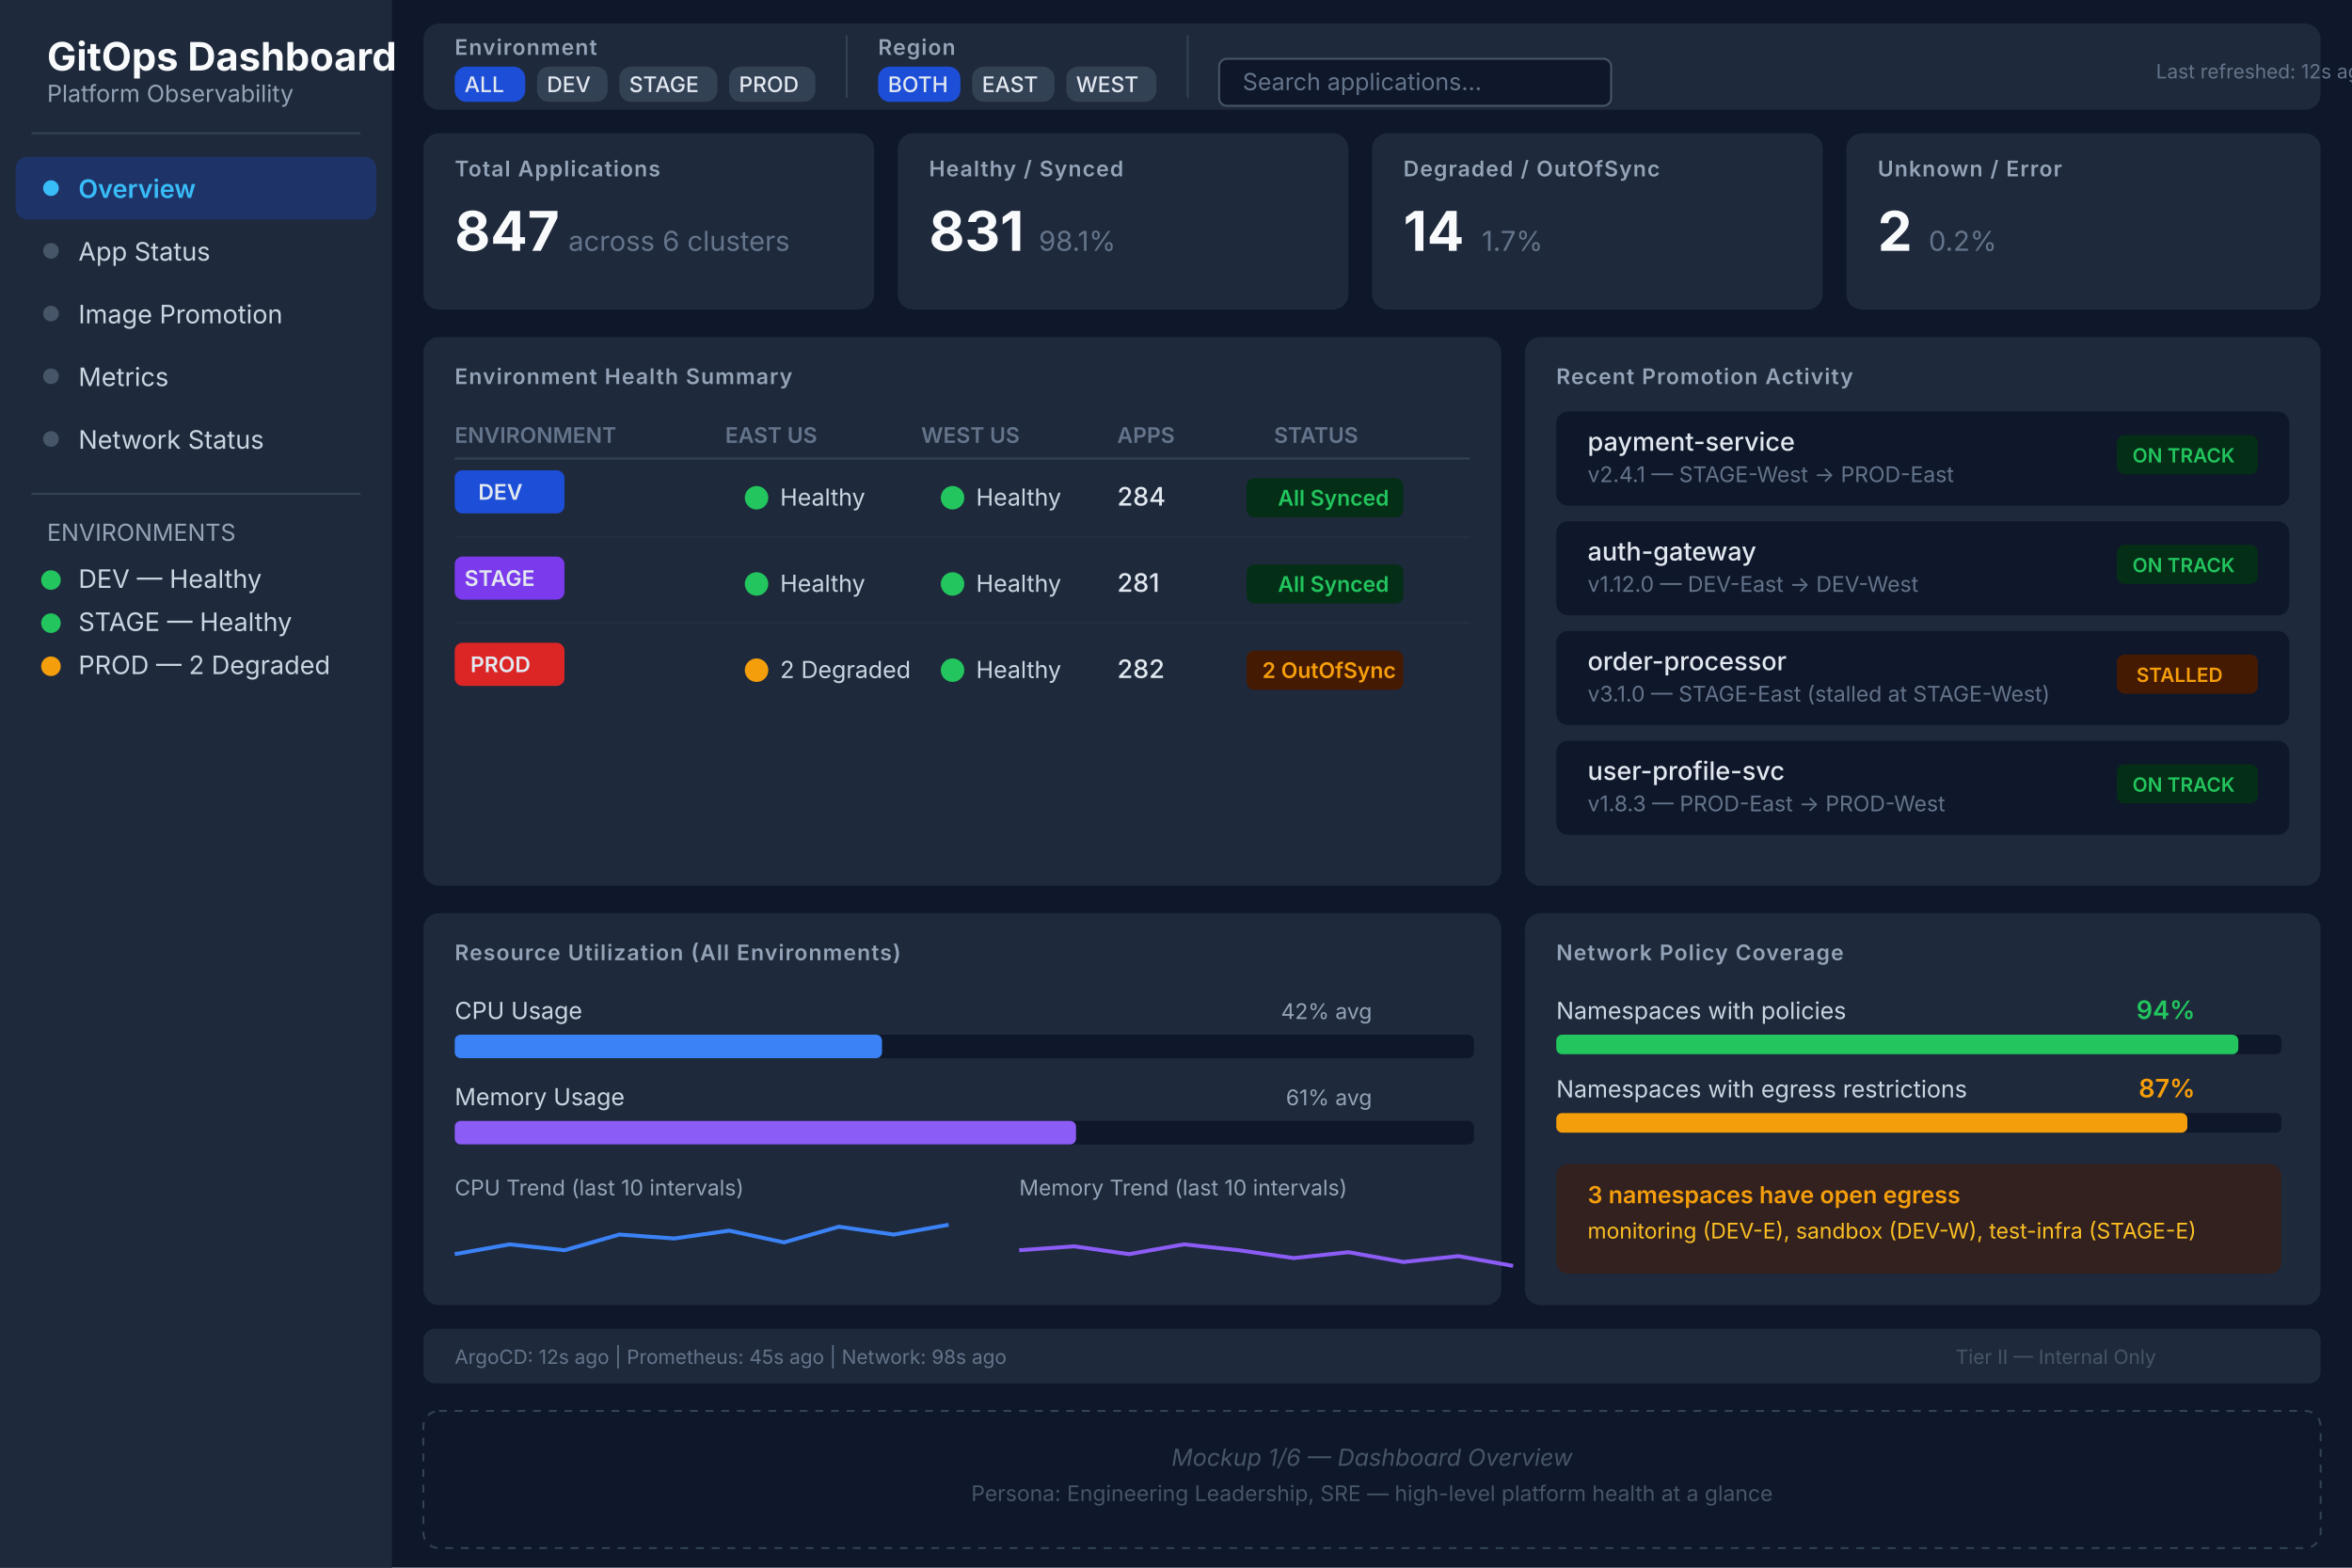
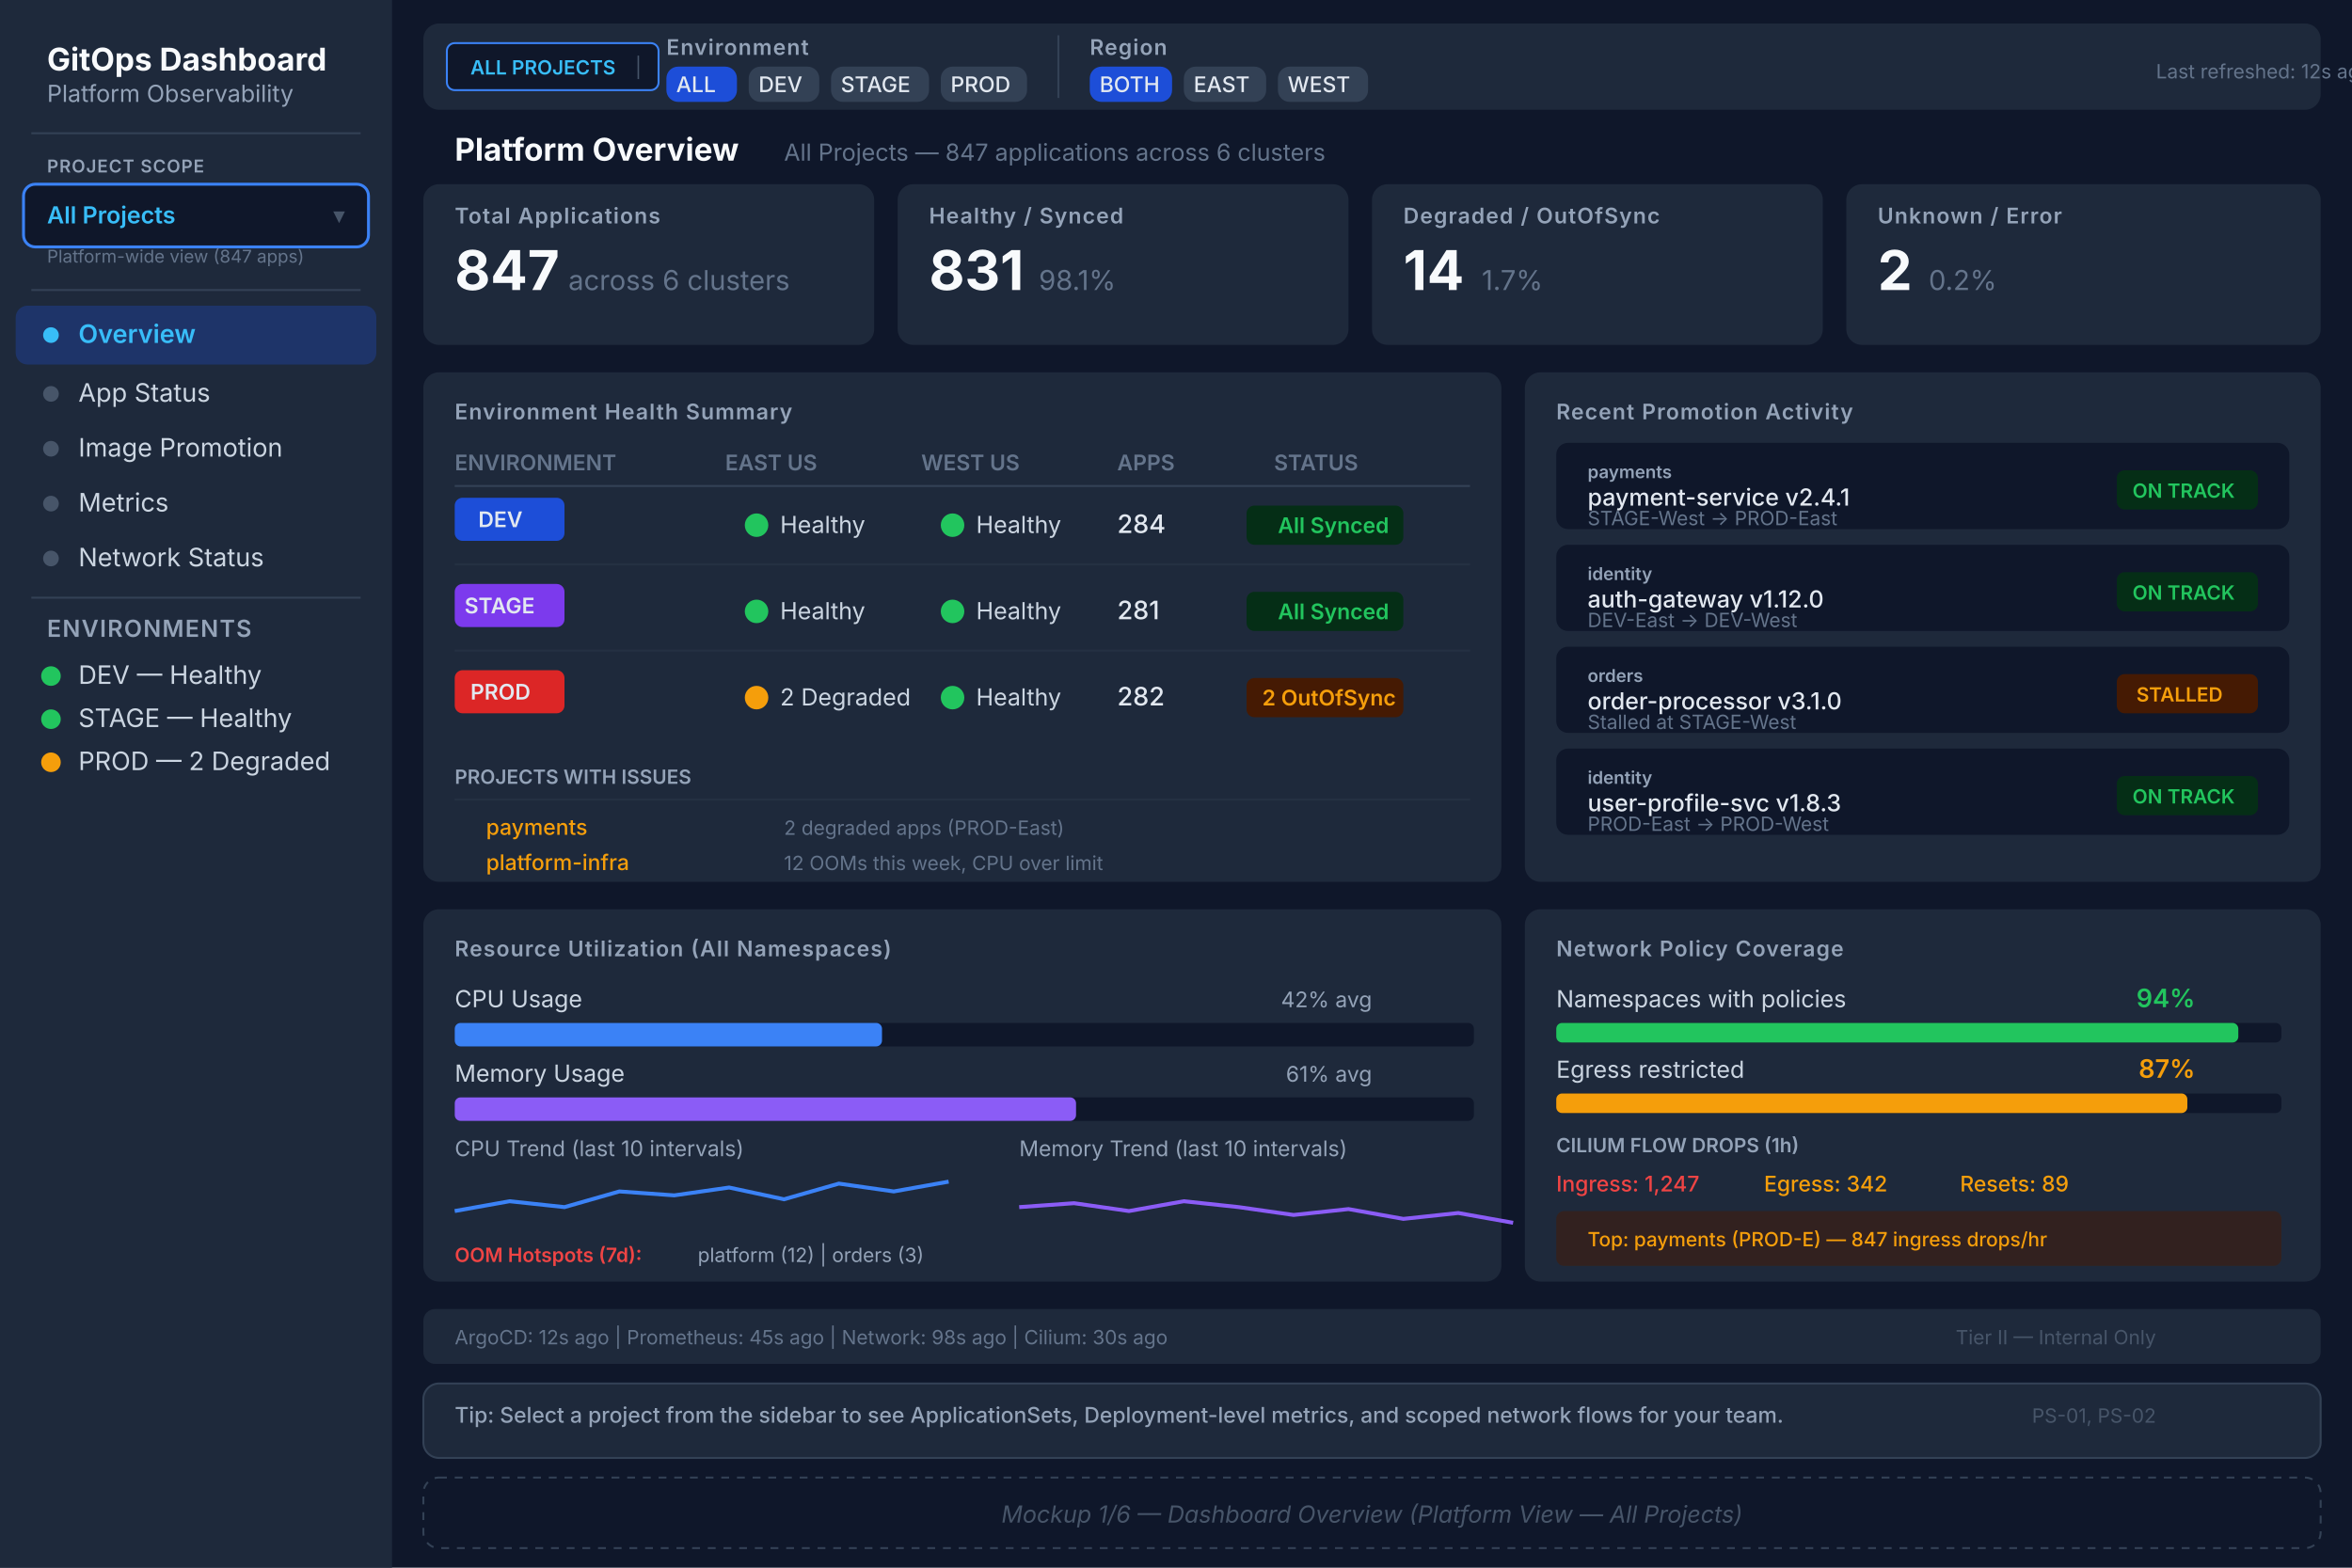
<svg xmlns="http://www.w3.org/2000/svg" viewBox="0 0 1200 800" font-family="Inter, -apple-system, sans-serif">
  <defs>
    <style>
      .bg { fill: #0f172a; }
      .sidebar { fill: #1e293b; }
      .card { fill: #1e293b; rx: 8; }
      .card-header { fill: #94a3b8; font-size: 11px; font-weight: 600; text-transform: uppercase; letter-spacing: 0.05em; }
      .title { fill: #f8fafc; font-size: 20px; font-weight: 700; }
      .subtitle { fill: #94a3b8; font-size: 12px; }
      .nav-item { fill: #cbd5e1; font-size: 13px; }
      .nav-active { fill: #38bdf8; font-size: 13px; font-weight: 600; }
      .stat-value { fill: #f8fafc; font-size: 28px; font-weight: 700; }
-       .stat-label { fill: #94a3b8; font-size: 11px; }
-       .green { fill: #22c55e; }
-       .amber { fill: #f59e0b; }
-       .red { fill: #ef4444; }
-       .blue { fill: #3b82f6; }
-       .green-bg { fill: #052e16; }
-       .amber-bg { fill: #451a03; }
-       .red-bg { fill: #450a0a; }
-       .badge { font-size: 10px; font-weight: 600; }
+       .divider { stroke: #334155; stroke-width: 1; }
      .filter-bg { fill: #334155; rx: 6; }
      .filter-active { fill: #1d4ed8; rx: 6; }
      .filter-text { fill: #e2e8f0; font-size: 11px; font-weight: 500; }
-       .divider { stroke: #334155; stroke-width: 1; }
      .timestamp { fill: #64748b; font-size: 10px; }
    </style>
  </defs>
  <rect width="1200" height="800" class="bg" />
  <rect x="0" y="0" width="200" height="800" class="sidebar" />
-   <text x="24" y="36" class="title" font-size="16">GitOps Dashboard</text>
+   <text x="24" y="36" fill="#f8fafc" font-size="16" font-weight="700">GitOps Dashboard</text>
  <text x="24" y="52" class="subtitle">Platform Observability</text>
  <line x1="16" y1="68" x2="184" y2="68" class="divider" />
-   <rect x="8" y="80" width="184" height="32" fill="#1d4ed8" rx="6" opacity="0.3" />
-   <text x="40" y="101" class="nav-active">Overview</text>
-   <circle cx="26" cy="96" r="4" fill="#38bdf8" />
-   <text x="40" y="133" class="nav-item">App Status</text>
-   <circle cx="26" cy="128" r="4" fill="#475569" />
-   <text x="40" y="165" class="nav-item">Image Promotion</text>
-   <circle cx="26" cy="160" r="4" fill="#475569" />
-   <text x="40" y="197" class="nav-item">Metrics</text>
-   <circle cx="26" cy="192" r="4" fill="#475569" />
-   <text x="40" y="229" class="nav-item">Network Status</text>
-   <circle cx="26" cy="224" r="4" fill="#475569" />
-   <line x1="16" y1="252" x2="184" y2="252" class="divider" />
-   <text x="24" y="276" class="subtitle">ENVIRONMENTS</text>
-   <circle cx="26" cy="296" r="5" class="green" />
-   <text x="40" y="300" class="nav-item" font-size="12">DEV — Healthy</text>
-   <circle cx="26" cy="318" r="5" class="green" />
-   <text x="40" y="322" class="nav-item" font-size="12">STAGE — Healthy</text>
-   <circle cx="26" cy="340" r="5" class="amber" />
-   <text x="40" y="344" class="nav-item" font-size="12">PROD — 2 Degraded</text>
+   <text x="24" y="88" fill="#94a3b8" font-size="9" font-weight="600" letter-spacing="0.05em">PROJECT SCOPE</text>
+   <rect x="12" y="94" width="176" height="32" fill="#0f172a" rx="6" stroke="#3b82f6" stroke-width="1.5" />
+   <text x="24" y="114" fill="#38bdf8" font-size="12" font-weight="600">All Projects</text>
+   <text x="170" y="114" fill="#475569" font-size="12">▾</text>
+   <text x="24" y="134" fill="#64748b" font-size="9">Platform-wide view (847 apps)</text>
+   <line x1="16" y1="148" x2="184" y2="148" class="divider" />
+   <rect x="8" y="156" width="184" height="30" fill="#1d4ed8" rx="6" opacity="0.3" />
+   <text x="40" y="175" class="nav-active">Overview</text>
+   <circle cx="26" cy="171" r="4" fill="#38bdf8" />
+   <text x="40" y="205" class="nav-item">App Status</text>
+   <circle cx="26" cy="201" r="4" fill="#475569" />
+   <text x="40" y="233" class="nav-item">Image Promotion</text>
+   <circle cx="26" cy="229" r="4" fill="#475569" />
+   <text x="40" y="261" class="nav-item">Metrics</text>
+   <circle cx="26" cy="257" r="4" fill="#475569" />
+   <text x="40" y="289" class="nav-item">Network Status</text>
+   <circle cx="26" cy="285" r="4" fill="#475569" />
+   <line x1="16" y1="305" x2="184" y2="305" class="divider" />
+   <text x="24" y="325" class="subtitle" font-size="9" font-weight="600" letter-spacing="0.05em">ENVIRONMENTS</text>
+   <circle cx="26" cy="345" r="5" fill="#22c55e" />
+   <text x="40" y="349" class="nav-item" font-size="12">DEV — Healthy</text>
+   <circle cx="26" cy="367" r="5" fill="#22c55e" />
+   <text x="40" y="371" class="nav-item" font-size="12">STAGE — Healthy</text>
+   <circle cx="26" cy="389" r="5" fill="#f59e0b" />
+   <text x="40" y="393" class="nav-item" font-size="12">PROD — 2 Degraded</text>
  <rect x="216" y="12" width="968" height="44" fill="#1e293b" rx="8" />
-   <text x="232" y="28" class="card-header">Environment</text>
-   <rect x="232" y="34" width="36" height="18" class="filter-active" />
-   <text x="237" y="47" class="filter-text">ALL</text>
-   <rect x="274" y="34" width="36" height="18" class="filter-bg" />
-   <text x="279" y="47" class="filter-text">DEV</text>
-   <rect x="316" y="34" width="50" height="18" class="filter-bg" />
-   <text x="321" y="47" class="filter-text">STAGE</text>
-   <rect x="372" y="34" width="44" height="18" class="filter-bg" />
-   <text x="377" y="47" class="filter-text">PROD</text>
-   <line x1="432" y1="18" x2="432" y2="50" class="divider" />
-   <text x="448" y="28" class="card-header">Region</text>
-   <rect x="448" y="34" width="42" height="18" class="filter-active" />
-   <text x="453" y="47" class="filter-text">BOTH</text>
-   <rect x="496" y="34" width="42" height="18" class="filter-bg" />
-   <text x="501" y="47" class="filter-text">EAST</text>
-   <rect x="544" y="34" width="46" height="18" class="filter-bg" />
-   <text x="549" y="47" class="filter-text">WEST</text>
-   <line x1="606" y1="18" x2="606" y2="50" class="divider" />
-   <rect x="622" y="30" width="200" height="24" fill="#0f172a" rx="4" stroke="#475569" stroke-width="1" />
-   <text x="634" y="46" fill="#64748b" font-size="12">Search applications...</text>
+   <rect x="228" y="22" width="108" height="24" fill="#0f172a" rx="4" stroke="#3b82f6" stroke-width="1" />
+   <text x="240" y="38" fill="#38bdf8" font-size="10" font-weight="600">ALL PROJECTS</text>
+   <text x="324" y="38" fill="#475569" font-size="10">|</text>
+   <text x="340" y="28" class="card-header">Environment</text>
+   <rect x="340" y="34" width="36" height="18" class="filter-active" />
+   <text x="345" y="47" class="filter-text">ALL</text>
+   <rect x="382" y="34" width="36" height="18" class="filter-bg" />
+   <text x="387" y="47" class="filter-text">DEV</text>
+   <rect x="424" y="34" width="50" height="18" class="filter-bg" />
+   <text x="429" y="47" class="filter-text">STAGE</text>
+   <rect x="480" y="34" width="44" height="18" class="filter-bg" />
+   <text x="485" y="47" class="filter-text">PROD</text>
+   <line x1="540" y1="18" x2="540" y2="50" class="divider" />
+   <text x="556" y="28" class="card-header">Region</text>
+   <rect x="556" y="34" width="42" height="18" class="filter-active" />
+   <text x="561" y="47" class="filter-text">BOTH</text>
+   <rect x="604" y="34" width="42" height="18" class="filter-bg" />
+   <text x="609" y="47" class="filter-text">EAST</text>
+   <rect x="652" y="34" width="46" height="18" class="filter-bg" />
+   <text x="657" y="47" class="filter-text">WEST</text>
  <text x="1100" y="40" class="timestamp">Last refreshed: 12s ago</text>
-   <rect x="216" y="68" width="230" height="90" class="card" rx="8" />
-   <text x="232" y="90" class="card-header">Total Applications</text>
-   <text x="232" y="128" class="stat-value">847</text>
-   <text x="290" y="128" fill="#64748b" font-size="14">across 6 clusters</text>
-   <rect x="458" y="68" width="230" height="90" class="card" rx="8" />
-   <text x="474" y="90" class="card-header">Healthy / Synced</text>
-   <text x="474" y="128" class="stat-value" fill="#22c55e">831</text>
-   <text x="530" y="128" fill="#64748b" font-size="14">98.1%</text>
-   <rect x="700" y="68" width="230" height="90" class="card" rx="8" />
-   <text x="716" y="90" class="card-header">Degraded / OutOfSync</text>
-   <text x="716" y="128" class="stat-value" fill="#f59e0b">14</text>
-   <text x="756" y="128" fill="#64748b" font-size="14">1.7%</text>
-   <rect x="942" y="68" width="242" height="90" class="card" rx="8" />
-   <text x="958" y="90" class="card-header">Unknown / Error</text>
-   <text x="958" y="128" class="stat-value" fill="#ef4444">2</text>
-   <text x="984" y="128" fill="#64748b" font-size="14">0.2%</text>
-   <rect x="216" y="172" width="550" height="280" class="card" rx="8" />
-   <text x="232" y="196" class="card-header">Environment Health Summary</text>
-   <text x="232" y="226" fill="#64748b" font-size="11" font-weight="600">ENVIRONMENT</text>
-   <text x="370" y="226" fill="#64748b" font-size="11" font-weight="600">EAST US</text>
-   <text x="470" y="226" fill="#64748b" font-size="11" font-weight="600">WEST US</text>
-   <text x="570" y="226" fill="#64748b" font-size="11" font-weight="600">APPS</text>
-   <text x="650" y="226" fill="#64748b" font-size="11" font-weight="600">STATUS</text>
-   <line x1="232" y1="234" x2="750" y2="234" class="divider" />
-   <rect x="232" y="240" width="56" height="22" fill="#1d4ed8" rx="4" />
-   <text x="244" y="255" fill="#e2e8f0" font-size="11" font-weight="600">DEV</text>
-   <circle cx="386" cy="254" r="6" class="green" />
-   <text x="398" y="258" fill="#cbd5e1" font-size="12">Healthy</text>
-   <circle cx="486" cy="254" r="6" class="green" />
-   <text x="498" y="258" fill="#cbd5e1" font-size="12">Healthy</text>
-   <text x="570" y="258" fill="#e2e8f0" font-size="13" font-weight="500">284</text>
-   <rect x="636" y="244" width="80" height="20" fill="#052e16" rx="4" />
-   <text x="652" y="258" fill="#22c55e" font-size="11" font-weight="600">All Synced</text>
-   <line x1="232" y1="274" x2="750" y2="274" class="divider" opacity="0.3" />
-   <rect x="232" y="284" width="56" height="22" fill="#7c3aed" rx="4" />
-   <text x="237" y="299" fill="#e2e8f0" font-size="11" font-weight="600">STAGE</text>
-   <circle cx="386" cy="298" r="6" class="green" />
-   <text x="398" y="302" fill="#cbd5e1" font-size="12">Healthy</text>
-   <circle cx="486" cy="298" r="6" class="green" />
-   <text x="498" y="302" fill="#cbd5e1" font-size="12">Healthy</text>
-   <text x="570" y="302" fill="#e2e8f0" font-size="13" font-weight="500">281</text>
-   <rect x="636" y="288" width="80" height="20" fill="#052e16" rx="4" />
-   <text x="652" y="302" fill="#22c55e" font-size="11" font-weight="600">All Synced</text>
-   <line x1="232" y1="318" x2="750" y2="318" class="divider" opacity="0.3" />
-   <rect x="232" y="328" width="56" height="22" fill="#dc2626" rx="4" />
-   <text x="240" y="343" fill="#e2e8f0" font-size="11" font-weight="600">PROD</text>
-   <circle cx="386" cy="342" r="6" class="amber" />
-   <text x="398" y="346" fill="#cbd5e1" font-size="12">2 Degraded</text>
-   <circle cx="486" cy="342" r="6" class="green" />
-   <text x="498" y="346" fill="#cbd5e1" font-size="12">Healthy</text>
-   <text x="570" y="346" fill="#e2e8f0" font-size="13" font-weight="500">282</text>
-   <rect x="636" y="332" width="80" height="20" fill="#451a03" rx="4" />
-   <text x="644" y="346" fill="#f59e0b" font-size="11" font-weight="600">2 OutOfSync</text>
-   <rect x="778" y="172" width="406" height="280" class="card" rx="8" />
-   <text x="794" y="196" class="card-header">Recent Promotion Activity</text>
-   <rect x="794" y="210" width="374" height="48" fill="#0f172a" rx="6" />
-   <text x="810" y="230" fill="#e2e8f0" font-size="13" font-weight="500">payment-service</text>
-   <text x="810" y="246" fill="#64748b" font-size="11">v2.4.1 — STAGE-West → PROD-East</text>
-   <rect x="1080" y="222" width="72" height="20" fill="#052e16" rx="4" />
-   <text x="1088" y="236" fill="#22c55e" font-size="10" font-weight="600">ON TRACK</text>
-   <rect x="794" y="266" width="374" height="48" fill="#0f172a" rx="6" />
-   <text x="810" y="286" fill="#e2e8f0" font-size="13" font-weight="500">auth-gateway</text>
-   <text x="810" y="302" fill="#64748b" font-size="11">v1.12.0 — DEV-East → DEV-West</text>
-   <rect x="1080" y="278" width="72" height="20" fill="#052e16" rx="4" />
-   <text x="1088" y="292" fill="#22c55e" font-size="10" font-weight="600">ON TRACK</text>
-   <rect x="794" y="322" width="374" height="48" fill="#0f172a" rx="6" />
-   <text x="810" y="342" fill="#e2e8f0" font-size="13" font-weight="500">order-processor</text>
-   <text x="810" y="358" fill="#64748b" font-size="11">v3.1.0 — STAGE-East (stalled at STAGE-West)</text>
-   <rect x="1080" y="334" width="72" height="20" fill="#451a03" rx="4" />
-   <text x="1090" y="348" fill="#f59e0b" font-size="10" font-weight="600">STALLED</text>
-   <rect x="794" y="378" width="374" height="48" fill="#0f172a" rx="6" />
-   <text x="810" y="398" fill="#e2e8f0" font-size="13" font-weight="500">user-profile-svc</text>
-   <text x="810" y="414" fill="#64748b" font-size="11">v1.8.3 — PROD-East → PROD-West</text>
-   <rect x="1080" y="390" width="72" height="20" fill="#052e16" rx="4" />
-   <text x="1088" y="404" fill="#22c55e" font-size="10" font-weight="600">ON TRACK</text>
-   <rect x="216" y="466" width="550" height="200" class="card" rx="8" />
-   <text x="232" y="490" class="card-header">Resource Utilization (All Environments)</text>
-   <text x="232" y="520" fill="#cbd5e1" font-size="12">CPU Usage</text>
-   <text x="700" y="520" fill="#94a3b8" font-size="11" text-anchor="end">42% avg</text>
-   <rect x="232" y="528" width="520" height="12" fill="#0f172a" rx="3" />
-   <rect x="232" y="528" width="218" height="12" fill="#3b82f6" rx="3" />
-   <text x="232" y="564" fill="#cbd5e1" font-size="12">Memory Usage</text>
-   <text x="700" y="564" fill="#94a3b8" font-size="11" text-anchor="end">61% avg</text>
-   <rect x="232" y="572" width="520" height="12" fill="#0f172a" rx="3" />
-   <rect x="232" y="572" width="317" height="12" fill="#8b5cf6" rx="3" />
-   <text x="232" y="610" fill="#94a3b8" font-size="11">CPU Trend (last 10 intervals)</text>
-   <polyline points="232,640 260,635 288,638 316,630 344,632 372,628 400,634 428,626 456,630 484,625" fill="none" stroke="#3b82f6" stroke-width="2" />
-   <text x="520" y="610" fill="#94a3b8" font-size="11">Memory Trend (last 10 intervals)</text>
-   <polyline points="520,638 548,636 576,640 604,635 632,638 660,642 688,639 716,644 744,641 772,646" fill="none" stroke="#8b5cf6" stroke-width="2" />
-   <rect x="778" y="466" width="406" height="200" class="card" rx="8" />
-   <text x="794" y="490" class="card-header">Network Policy Coverage</text>
-   <text x="794" y="520" fill="#cbd5e1" font-size="12">Namespaces with policies</text>
-   <text x="1120" y="520" fill="#22c55e" font-size="13" font-weight="600" text-anchor="end">94%</text>
-   <rect x="794" y="528" width="370" height="10" fill="#0f172a" rx="3" />
-   <rect x="794" y="528" width="348" height="10" fill="#22c55e" rx="3" />
-   <text x="794" y="560" fill="#cbd5e1" font-size="12">Namespaces with egress restrictions</text>
-   <text x="1120" y="560" fill="#f59e0b" font-size="13" font-weight="600" text-anchor="end">87%</text>
-   <rect x="794" y="568" width="370" height="10" fill="#0f172a" rx="3" />
-   <rect x="794" y="568" width="322" height="10" fill="#f59e0b" rx="3" />
-   <rect x="794" y="594" width="370" height="56" fill="#451a03" rx="6" opacity="0.5" />
-   <text x="810" y="614" fill="#f59e0b" font-size="12" font-weight="600">3 namespaces have open egress</text>
-   <text x="810" y="632" fill="#fbbf24" font-size="11">monitoring (DEV-E), sandbox (DEV-W), test-infra (STAGE-E)</text>
-   <rect x="216" y="678" width="968" height="28" fill="#1e293b" rx="6" />
-   <text x="232" y="696" fill="#64748b" font-size="10">ArgoCD: 12s ago | Prometheus: 45s ago | Network: 98s ago</text>
-   <text x="1100" y="696" fill="#475569" font-size="10" text-anchor="end">Tier II — Internal Only</text>
-   <rect x="216" y="720" width="968" height="70" fill="none" stroke="#334155" stroke-width="1" stroke-dasharray="4" rx="8" />
-   <text x="700" y="748" fill="#475569" font-size="12" text-anchor="middle" font-style="italic">Mockup 1/6 — Dashboard Overview</text>
-   <text x="700" y="766" fill="#475569" font-size="11" text-anchor="middle">Persona: Engineering Leadership, SRE — high-level platform health at a glance</text>
+   <text x="232" y="82" fill="#f8fafc" font-size="16" font-weight="700">Platform Overview</text>
+   <text x="400" y="82" fill="#64748b" font-size="12">All Projects — 847 applications across 6 clusters</text>
+   <rect x="216" y="94" width="230" height="82" class="card" rx="8" />
+   <text x="232" y="114" class="card-header">Total Applications</text>
+   <text x="232" y="148" class="stat-value">847</text>
+   <text x="290" y="148" fill="#64748b" font-size="14">across 6 clusters</text>
+   <rect x="458" y="94" width="230" height="82" class="card" rx="8" />
+   <text x="474" y="114" class="card-header">Healthy / Synced</text>
+   <text x="474" y="148" class="stat-value" fill="#22c55e">831</text>
+   <text x="530" y="148" fill="#64748b" font-size="14">98.1%</text>
+   <rect x="700" y="94" width="230" height="82" class="card" rx="8" />
+   <text x="716" y="114" class="card-header">Degraded / OutOfSync</text>
+   <text x="716" y="148" class="stat-value" fill="#f59e0b">14</text>
+   <text x="756" y="148" fill="#64748b" font-size="14">1.7%</text>
+   <rect x="942" y="94" width="242" height="82" class="card" rx="8" />
+   <text x="958" y="114" class="card-header">Unknown / Error</text>
+   <text x="958" y="148" class="stat-value" fill="#ef4444">2</text>
+   <text x="984" y="148" fill="#64748b" font-size="14">0.2%</text>
+   <rect x="216" y="190" width="550" height="260" class="card" rx="8" />
+   <text x="232" y="214" class="card-header">Environment Health Summary</text>
+   <text x="232" y="240" fill="#64748b" font-size="11" font-weight="600">ENVIRONMENT</text>
+   <text x="370" y="240" fill="#64748b" font-size="11" font-weight="600">EAST US</text>
+   <text x="470" y="240" fill="#64748b" font-size="11" font-weight="600">WEST US</text>
+   <text x="570" y="240" fill="#64748b" font-size="11" font-weight="600">APPS</text>
+   <text x="650" y="240" fill="#64748b" font-size="11" font-weight="600">STATUS</text>
+   <line x1="232" y1="248" x2="750" y2="248" class="divider" />
+   <rect x="232" y="254" width="56" height="22" fill="#1d4ed8" rx="4" />
+   <text x="244" y="269" fill="#e2e8f0" font-size="11" font-weight="600">DEV</text>
+   <circle cx="386" cy="268" r="6" fill="#22c55e" />
+   <text x="398" y="272" fill="#cbd5e1" font-size="12">Healthy</text>
+   <circle cx="486" cy="268" r="6" fill="#22c55e" />
+   <text x="498" y="272" fill="#cbd5e1" font-size="12">Healthy</text>
+   <text x="570" y="272" fill="#e2e8f0" font-size="13" font-weight="500">284</text>
+   <rect x="636" y="258" width="80" height="20" fill="#052e16" rx="4" />
+   <text x="652" y="272" fill="#22c55e" font-size="11" font-weight="600">All Synced</text>
+   <line x1="232" y1="288" x2="750" y2="288" class="divider" opacity="0.3" />
+   <rect x="232" y="298" width="56" height="22" fill="#7c3aed" rx="4" />
+   <text x="237" y="313" fill="#e2e8f0" font-size="11" font-weight="600">STAGE</text>
+   <circle cx="386" cy="312" r="6" fill="#22c55e" />
+   <text x="398" y="316" fill="#cbd5e1" font-size="12">Healthy</text>
+   <circle cx="486" cy="312" r="6" fill="#22c55e" />
+   <text x="498" y="316" fill="#cbd5e1" font-size="12">Healthy</text>
+   <text x="570" y="316" fill="#e2e8f0" font-size="13" font-weight="500">281</text>
+   <rect x="636" y="302" width="80" height="20" fill="#052e16" rx="4" />
+   <text x="652" y="316" fill="#22c55e" font-size="11" font-weight="600">All Synced</text>
+   <line x1="232" y1="332" x2="750" y2="332" class="divider" opacity="0.3" />
+   <rect x="232" y="342" width="56" height="22" fill="#dc2626" rx="4" />
+   <text x="240" y="357" fill="#e2e8f0" font-size="11" font-weight="600">PROD</text>
+   <circle cx="386" cy="356" r="6" fill="#f59e0b" />
+   <text x="398" y="360" fill="#cbd5e1" font-size="12">2 Degraded</text>
+   <circle cx="486" cy="356" r="6" fill="#22c55e" />
+   <text x="498" y="360" fill="#cbd5e1" font-size="12">Healthy</text>
+   <text x="570" y="360" fill="#e2e8f0" font-size="13" font-weight="500">282</text>
+   <rect x="636" y="346" width="80" height="20" fill="#451a03" rx="4" />
+   <text x="644" y="360" fill="#f59e0b" font-size="11" font-weight="600">2 OutOfSync</text>
+   <text x="232" y="400" fill="#94a3b8" font-size="10" font-weight="600">PROJECTS WITH ISSUES</text>
+   <line x1="232" y1="408" x2="750" y2="408" class="divider" opacity="0.3" />
+   <text x="248" y="426" fill="#f59e0b" font-size="11" font-weight="500">payments</text>
+   <text x="400" y="426" fill="#64748b" font-size="10">2 degraded apps (PROD-East)</text>
+   <text x="248" y="444" fill="#f59e0b" font-size="11" font-weight="500">platform-infra</text>
+   <text x="400" y="444" fill="#64748b" font-size="10">12 OOMs this week, CPU over limit</text>
+   <rect x="778" y="190" width="406" height="260" class="card" rx="8" />
+   <text x="794" y="214" class="card-header">Recent Promotion Activity</text>
+   <rect x="794" y="226" width="374" height="44" fill="#0f172a" rx="6" />
+   <text x="810" y="244" fill="#94a3b8" font-size="9" font-weight="600">payments</text>
+   <text x="810" y="258" fill="#e2e8f0" font-size="12" font-weight="500">payment-service v2.4.1</text>
+   <text x="810" y="268" fill="#64748b" font-size="10">STAGE-West → PROD-East</text>
+   <rect x="1080" y="240" width="72" height="20" fill="#052e16" rx="4" />
+   <text x="1088" y="254" fill="#22c55e" font-size="10" font-weight="600">ON TRACK</text>
+   <rect x="794" y="278" width="374" height="44" fill="#0f172a" rx="6" />
+   <text x="810" y="296" fill="#94a3b8" font-size="9" font-weight="600">identity</text>
+   <text x="810" y="310" fill="#e2e8f0" font-size="12" font-weight="500">auth-gateway v1.12.0</text>
+   <text x="810" y="320" fill="#64748b" font-size="10">DEV-East → DEV-West</text>
+   <rect x="1080" y="292" width="72" height="20" fill="#052e16" rx="4" />
+   <text x="1088" y="306" fill="#22c55e" font-size="10" font-weight="600">ON TRACK</text>
+   <rect x="794" y="330" width="374" height="44" fill="#0f172a" rx="6" />
+   <text x="810" y="348" fill="#94a3b8" font-size="9" font-weight="600">orders</text>
+   <text x="810" y="362" fill="#e2e8f0" font-size="12" font-weight="500">order-processor v3.1.0</text>
+   <text x="810" y="372" fill="#64748b" font-size="10">Stalled at STAGE-West</text>
+   <rect x="1080" y="344" width="72" height="20" fill="#451a03" rx="4" />
+   <text x="1090" y="358" fill="#f59e0b" font-size="10" font-weight="600">STALLED</text>
+   <rect x="794" y="382" width="374" height="44" fill="#0f172a" rx="6" />
+   <text x="810" y="400" fill="#94a3b8" font-size="9" font-weight="600">identity</text>
+   <text x="810" y="414" fill="#e2e8f0" font-size="12" font-weight="500">user-profile-svc v1.8.3</text>
+   <text x="810" y="424" fill="#64748b" font-size="10">PROD-East → PROD-West</text>
+   <rect x="1080" y="396" width="72" height="20" fill="#052e16" rx="4" />
+   <text x="1088" y="410" fill="#22c55e" font-size="10" font-weight="600">ON TRACK</text>
+   <rect x="216" y="464" width="550" height="190" class="card" rx="8" />
+   <text x="232" y="488" class="card-header">Resource Utilization (All Namespaces)</text>
+   <text x="232" y="514" fill="#cbd5e1" font-size="12">CPU Usage</text>
+   <text x="700" y="514" fill="#94a3b8" font-size="11" text-anchor="end">42% avg</text>
+   <rect x="232" y="522" width="520" height="12" fill="#0f172a" rx="3" />
+   <rect x="232" y="522" width="218" height="12" fill="#3b82f6" rx="3" />
+   <text x="232" y="552" fill="#cbd5e1" font-size="12">Memory Usage</text>
+   <text x="700" y="552" fill="#94a3b8" font-size="11" text-anchor="end">61% avg</text>
+   <rect x="232" y="560" width="520" height="12" fill="#0f172a" rx="3" />
+   <rect x="232" y="560" width="317" height="12" fill="#8b5cf6" rx="3" />
+   <text x="232" y="590" fill="#94a3b8" font-size="11">CPU Trend (last 10 intervals)</text>
+   <polyline points="232,618 260,613 288,616 316,608 344,610 372,606 400,612 428,604 456,608 484,603" fill="none" stroke="#3b82f6" stroke-width="2" />
+   <text x="520" y="590" fill="#94a3b8" font-size="11">Memory Trend (last 10 intervals)</text>
+   <polyline points="520,616 548,614 576,618 604,613 632,616 660,620 688,617 716,622 744,619 772,624" fill="none" stroke="#8b5cf6" stroke-width="2" />
+   <text x="232" y="644" fill="#ef4444" font-size="10" font-weight="600">OOM Hotspots (7d):</text>
+   <text x="356" y="644" fill="#94a3b8" font-size="10">platform (12) | orders (3)</text>
+   <rect x="778" y="464" width="406" height="190" class="card" rx="8" />
+   <text x="794" y="488" class="card-header">Network Policy Coverage</text>
+   <text x="794" y="514" fill="#cbd5e1" font-size="12">Namespaces with policies</text>
+   <text x="1120" y="514" fill="#22c55e" font-size="13" font-weight="600" text-anchor="end">94%</text>
+   <rect x="794" y="522" width="370" height="10" fill="#0f172a" rx="3" />
+   <rect x="794" y="522" width="348" height="10" fill="#22c55e" rx="3" />
+   <text x="794" y="550" fill="#cbd5e1" font-size="12">Egress restricted</text>
+   <text x="1120" y="550" fill="#f59e0b" font-size="13" font-weight="600" text-anchor="end">87%</text>
+   <rect x="794" y="558" width="370" height="10" fill="#0f172a" rx="3" />
+   <rect x="794" y="558" width="322" height="10" fill="#f59e0b" rx="3" />
+   <text x="794" y="588" fill="#94a3b8" font-size="10" font-weight="600">CILIUM FLOW DROPS (1h)</text>
+   <text x="794" y="608" fill="#ef4444" font-size="11" font-weight="500">Ingress: 1,247</text>
+   <text x="900" y="608" fill="#f59e0b" font-size="11" font-weight="500">Egress: 342</text>
+   <text x="1000" y="608" fill="#f59e0b" font-size="11" font-weight="500">Resets: 89</text>
+   <rect x="794" y="618" width="370" height="28" fill="#451a03" rx="4" opacity="0.5" />
+   <text x="810" y="636" fill="#f59e0b" font-size="10" font-weight="500">Top: payments (PROD-E) — 847 ingress drops/hr</text>
+   <rect x="216" y="668" width="968" height="28" fill="#1e293b" rx="6" />
+   <text x="232" y="686" fill="#64748b" font-size="10">ArgoCD: 12s ago | Prometheus: 45s ago | Network: 98s ago | Cilium: 30s ago</text>
+   <text x="1100" y="686" fill="#475569" font-size="10" text-anchor="end">Tier II — Internal Only</text>
+   <rect x="216" y="706" width="968" height="38" fill="#1e293b" rx="8" stroke="#334155" stroke-width="1" />
+   <text x="232" y="726" fill="#94a3b8" font-size="11" font-weight="500">Tip: Select a project from the sidebar to see ApplicationSets, Deployment-level metrics, and scoped network flows for your team.</text>
+   <text x="1100" y="726" fill="#475569" font-size="10" text-anchor="end">PS-01, PS-02</text>
+   <rect x="216" y="754" width="968" height="36" fill="none" stroke="#334155" stroke-width="1" stroke-dasharray="4" rx="8" />
+   <text x="700" y="777" fill="#475569" font-size="12" text-anchor="middle" font-style="italic">Mockup 1/6 — Dashboard Overview (Platform View — All Projects)</text>
</svg>
